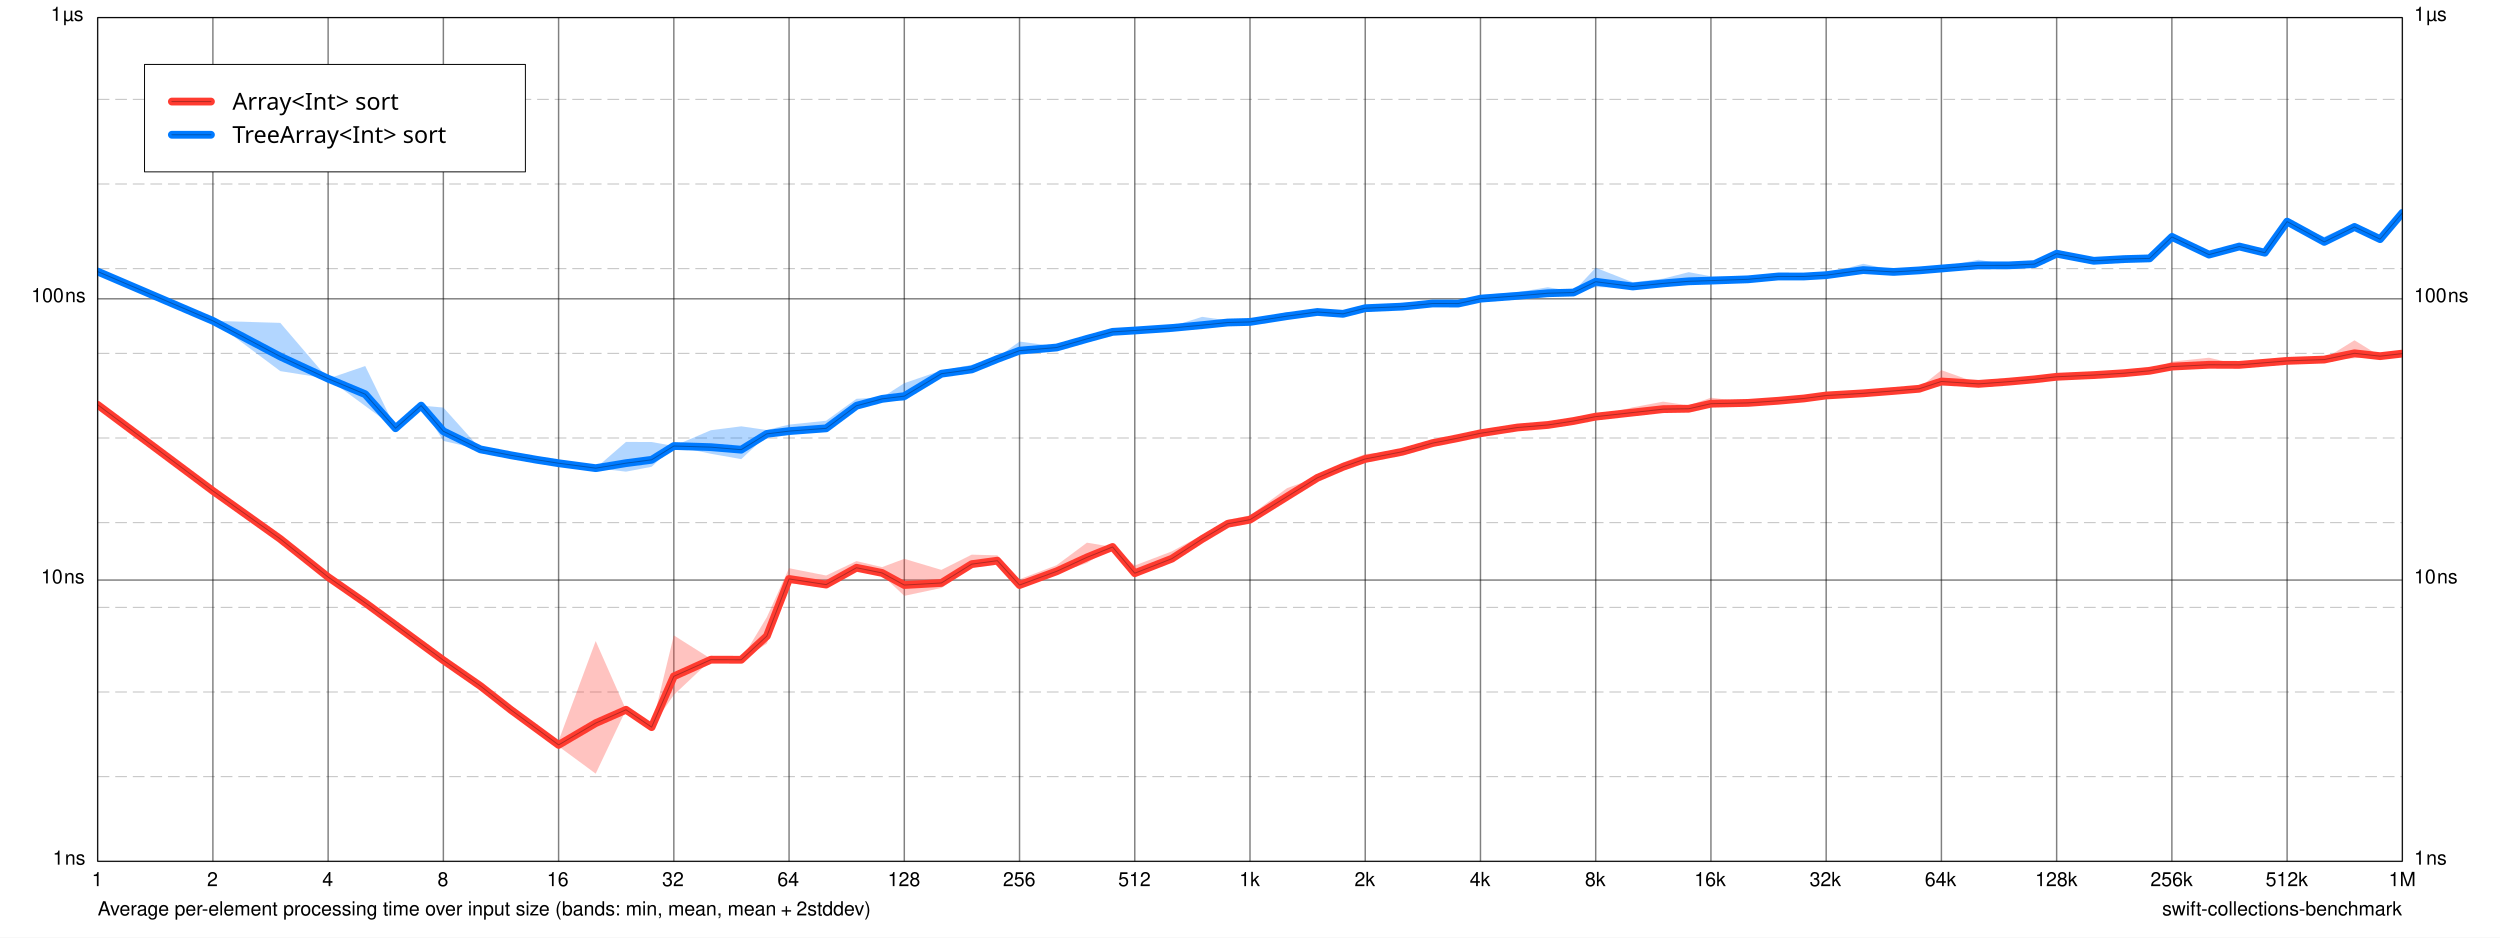
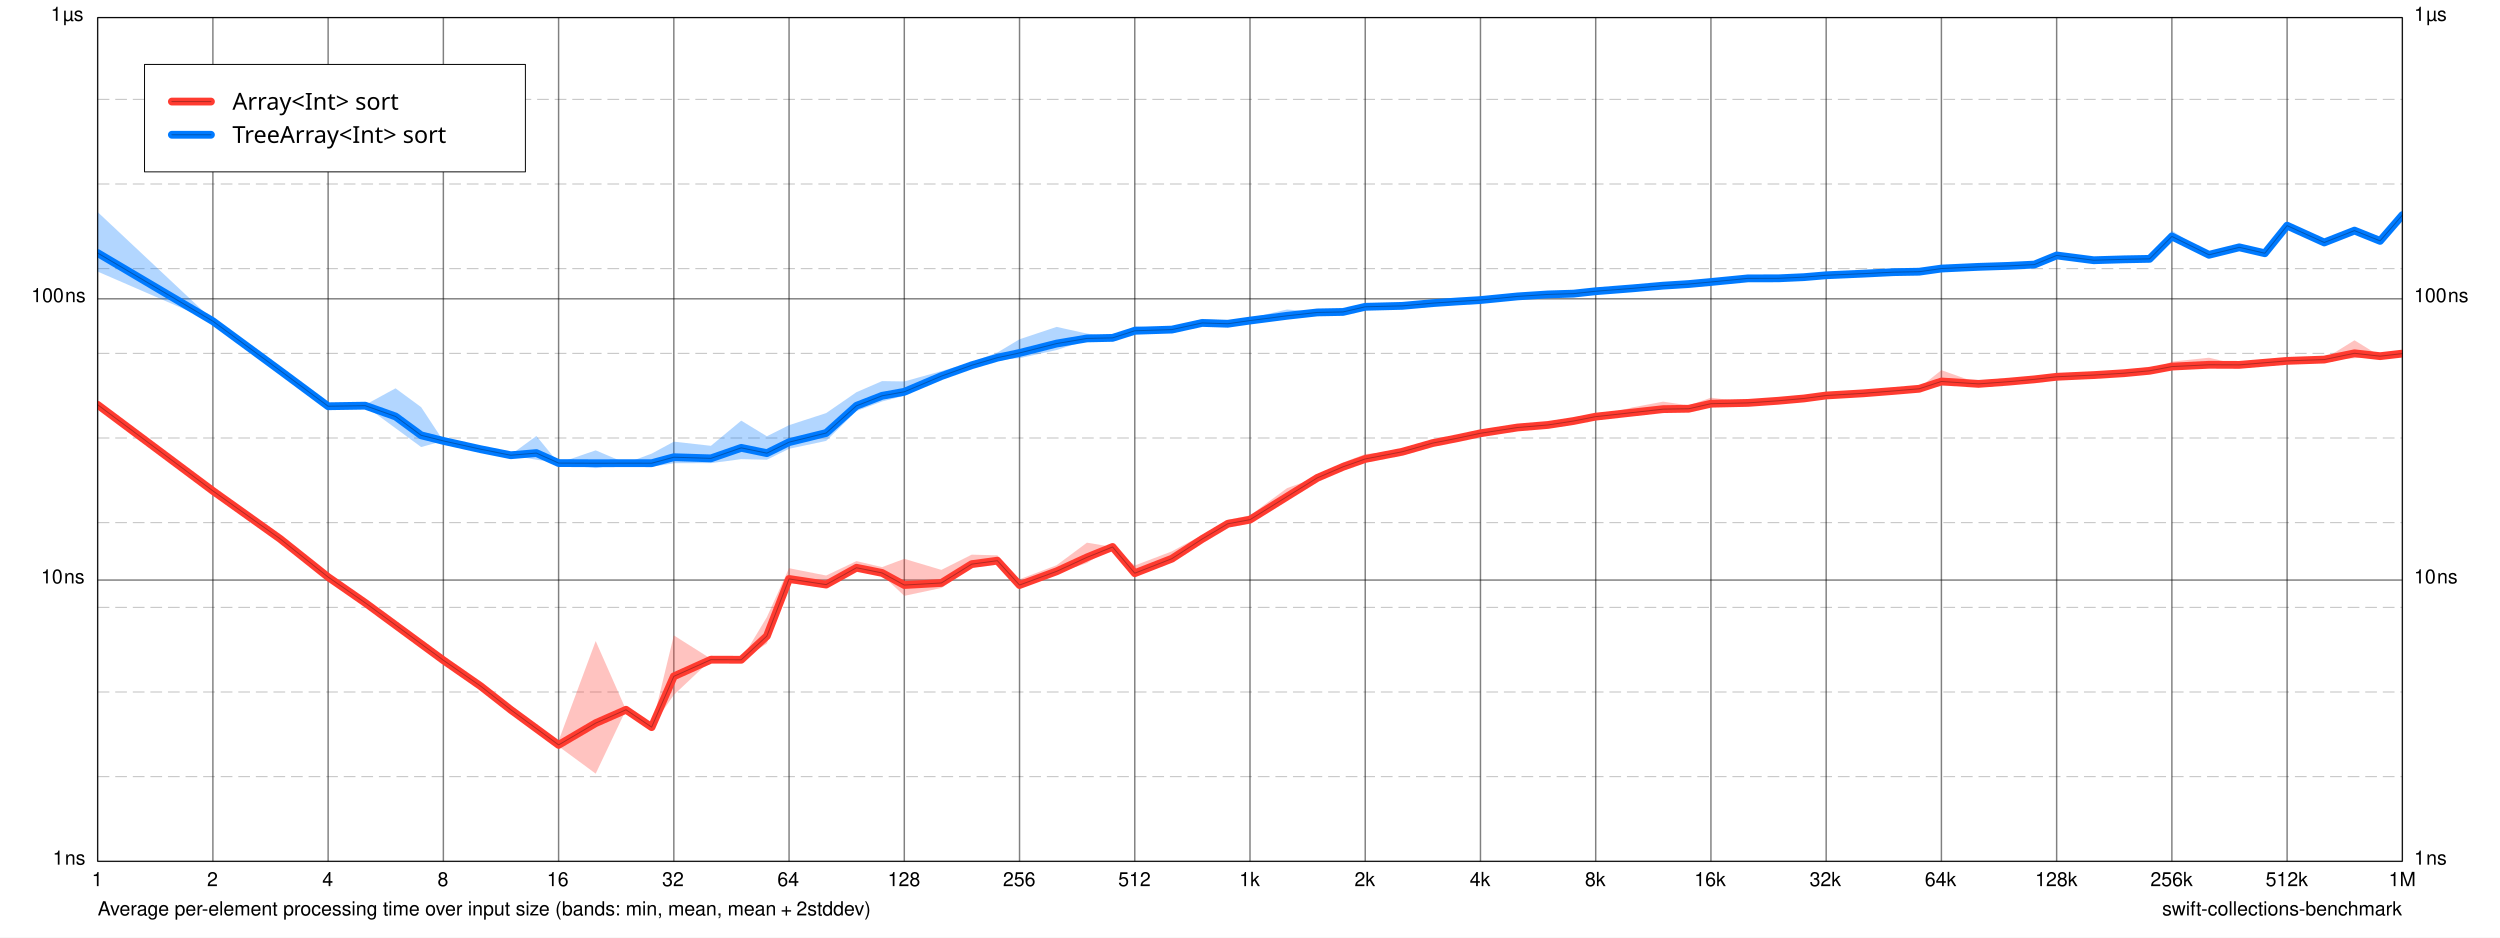
<svg xmlns="http://www.w3.org/2000/svg" xmlns:xlink="http://www.w3.org/1999/xlink" width="1280.0px" height="480.0px" viewBox="0.0 0.0 1280.0 480.0" version="1.1">
  <path d="M 0 0 L 0 480 L 1280 480 L 1280 0 z" fill="#FFFFFF" fill-opacity="1.0" stroke="none" />
  <text x="50" y="468.7" font-family="Helvetica" font-size="10" font-weight="normal" font-style="normal" fill="#000000" fill-opacity="1">Average per-element processing time over input size (bands: min, mean, mean + 2stddev)</text>
  <a xlink:href="https://github.com/apple/swift-collections-benchmark">
    <text x="1107" y="468.7" font-family="Helvetica" font-size="10" font-weight="normal" font-style="normal" fill="#000000" fill-opacity="1">swift-collections-benchmark</text>
  </a>
  <path d="M 50 9 L 50 441" fill="none" stroke-width="0.75" stroke="#000000" stroke-opacity="0.498" stroke-linecap="butt" stroke-linejoin="round" />
  <text x="47" y="453.7" font-family="Helvetica" font-size="10" font-weight="normal" font-style="normal" fill="#000000" fill-opacity="1">1</text>
  <path d="M 109 9 L 109 441" fill="none" stroke-width="0.75" stroke="#000000" stroke-opacity="0.498" stroke-linecap="butt" stroke-linejoin="round" />
  <text x="106" y="453.7" font-family="Helvetica" font-size="10" font-weight="normal" font-style="normal" fill="#000000" fill-opacity="1">2</text>
  <path d="M 168 9 L 168 441" fill="none" stroke-width="0.75" stroke="#000000" stroke-opacity="0.498" stroke-linecap="butt" stroke-linejoin="round" />
  <text x="165" y="453.7" font-family="Helvetica" font-size="10" font-weight="normal" font-style="normal" fill="#000000" fill-opacity="1">4</text>
  <path d="M 227 9 L 227 441" fill="none" stroke-width="0.75" stroke="#000000" stroke-opacity="0.498" stroke-linecap="butt" stroke-linejoin="round" />
  <text x="224" y="453.7" font-family="Helvetica" font-size="10" font-weight="normal" font-style="normal" fill="#000000" fill-opacity="1">8</text>
  <path d="M 286 9 L 286 441" fill="none" stroke-width="0.75" stroke="#000000" stroke-opacity="0.498" stroke-linecap="butt" stroke-linejoin="round" />
  <text x="280" y="453.7" font-family="Helvetica" font-size="10" font-weight="normal" font-style="normal" fill="#000000" fill-opacity="1">16</text>
  <path d="M 345 9 L 345 441" fill="none" stroke-width="0.75" stroke="#000000" stroke-opacity="0.498" stroke-linecap="butt" stroke-linejoin="round" />
  <text x="339" y="453.7" font-family="Helvetica" font-size="10" font-weight="normal" font-style="normal" fill="#000000" fill-opacity="1">32</text>
  <path d="M 404 9 L 404 441" fill="none" stroke-width="0.75" stroke="#000000" stroke-opacity="0.498" stroke-linecap="butt" stroke-linejoin="round" />
  <text x="398" y="453.7" font-family="Helvetica" font-size="10" font-weight="normal" font-style="normal" fill="#000000" fill-opacity="1">64</text>
  <path d="M 463 9 L 463 441" fill="none" stroke-width="0.75" stroke="#000000" stroke-opacity="0.498" stroke-linecap="butt" stroke-linejoin="round" />
  <text x="454.5" y="453.7" font-family="Helvetica" font-size="10" font-weight="normal" font-style="normal" fill="#000000" fill-opacity="1">128</text>
  <path d="M 522 9 L 522 441" fill="none" stroke-width="0.75" stroke="#000000" stroke-opacity="0.498" stroke-linecap="butt" stroke-linejoin="round" />
  <text x="513.5" y="453.7" font-family="Helvetica" font-size="10" font-weight="normal" font-style="normal" fill="#000000" fill-opacity="1">256</text>
  <path d="M 581 9 L 581 441" fill="none" stroke-width="0.75" stroke="#000000" stroke-opacity="0.498" stroke-linecap="butt" stroke-linejoin="round" />
  <text x="572.5" y="453.7" font-family="Helvetica" font-size="10" font-weight="normal" font-style="normal" fill="#000000" fill-opacity="1">512</text>
  <path d="M 640 9 L 640 441" fill="none" stroke-width="0.75" stroke="#000000" stroke-opacity="0.498" stroke-linecap="butt" stroke-linejoin="round" />
  <text x="634.5" y="453.7" font-family="Helvetica" font-size="10" font-weight="normal" font-style="normal" fill="#000000" fill-opacity="1">1k</text>
  <path d="M 699 9 L 699 441" fill="none" stroke-width="0.75" stroke="#000000" stroke-opacity="0.498" stroke-linecap="butt" stroke-linejoin="round" />
  <text x="693.5" y="453.7" font-family="Helvetica" font-size="10" font-weight="normal" font-style="normal" fill="#000000" fill-opacity="1">2k</text>
  <path d="M 758 9 L 758 441" fill="none" stroke-width="0.75" stroke="#000000" stroke-opacity="0.498" stroke-linecap="butt" stroke-linejoin="round" />
  <text x="752.5" y="453.7" font-family="Helvetica" font-size="10" font-weight="normal" font-style="normal" fill="#000000" fill-opacity="1">4k</text>
  <path d="M 817 9 L 817 441" fill="none" stroke-width="0.75" stroke="#000000" stroke-opacity="0.498" stroke-linecap="butt" stroke-linejoin="round" />
  <text x="811.5" y="453.7" font-family="Helvetica" font-size="10" font-weight="normal" font-style="normal" fill="#000000" fill-opacity="1">8k</text>
  <path d="M 876 9 L 876 441" fill="none" stroke-width="0.75" stroke="#000000" stroke-opacity="0.498" stroke-linecap="butt" stroke-linejoin="round" />
  <text x="867.5" y="453.7" font-family="Helvetica" font-size="10" font-weight="normal" font-style="normal" fill="#000000" fill-opacity="1">16k</text>
  <path d="M 935 9 L 935 441" fill="none" stroke-width="0.75" stroke="#000000" stroke-opacity="0.498" stroke-linecap="butt" stroke-linejoin="round" />
  <text x="926.5" y="453.7" font-family="Helvetica" font-size="10" font-weight="normal" font-style="normal" fill="#000000" fill-opacity="1">32k</text>
  <path d="M 994 9 L 994 441" fill="none" stroke-width="0.75" stroke="#000000" stroke-opacity="0.498" stroke-linecap="butt" stroke-linejoin="round" />
  <text x="985.5" y="453.7" font-family="Helvetica" font-size="10" font-weight="normal" font-style="normal" fill="#000000" fill-opacity="1">64k</text>
  <path d="M 1053 9 L 1053 441" fill="none" stroke-width="0.75" stroke="#000000" stroke-opacity="0.498" stroke-linecap="butt" stroke-linejoin="round" />
  <text x="1042" y="453.7" font-family="Helvetica" font-size="10" font-weight="normal" font-style="normal" fill="#000000" fill-opacity="1">128k</text>
  <path d="M 1112 9 L 1112 441" fill="none" stroke-width="0.75" stroke="#000000" stroke-opacity="0.498" stroke-linecap="butt" stroke-linejoin="round" />
  <text x="1101" y="453.7" font-family="Helvetica" font-size="10" font-weight="normal" font-style="normal" fill="#000000" fill-opacity="1">256k</text>
  <path d="M 1171 9 L 1171 441" fill="none" stroke-width="0.75" stroke="#000000" stroke-opacity="0.498" stroke-linecap="butt" stroke-linejoin="round" />
  <text x="1160" y="453.7" font-family="Helvetica" font-size="10" font-weight="normal" font-style="normal" fill="#000000" fill-opacity="1">512k</text>
  <path d="M 1230 9 L 1230 441" fill="none" stroke-width="0.75" stroke="#000000" stroke-opacity="0.498" stroke-linecap="butt" stroke-linejoin="round" />
  <text x="1223" y="453.7" font-family="Helvetica" font-size="10" font-weight="normal" font-style="normal" fill="#000000" fill-opacity="1">1M</text>
  <path d="M 50 441 L 1230 441" fill="none" stroke-width="0.75" stroke="#000000" stroke-opacity="0.498" stroke-linecap="butt" stroke-linejoin="round" />
  <text x="27" y="442.7" font-family="Helvetica" font-size="10" font-weight="normal" font-style="normal" fill="#000000" fill-opacity="1">1 ns</text>
  <text x="1236" y="442.7" font-family="Helvetica" font-size="10" font-weight="normal" font-style="normal" fill="#000000" fill-opacity="1">1 ns</text>
  <path d="M 50 297 L 1230 297" fill="none" stroke-width="0.75" stroke="#000000" stroke-opacity="0.498" stroke-linecap="butt" stroke-linejoin="round" />
  <text x="21" y="298.7" font-family="Helvetica" font-size="10" font-weight="normal" font-style="normal" fill="#000000" fill-opacity="1">10 ns</text>
  <text x="1236" y="298.7" font-family="Helvetica" font-size="10" font-weight="normal" font-style="normal" fill="#000000" fill-opacity="1">10 ns</text>
  <path d="M 50 153 L 1230 153" fill="none" stroke-width="0.75" stroke="#000000" stroke-opacity="0.498" stroke-linecap="butt" stroke-linejoin="round" />
  <text x="16" y="154.7" font-family="Helvetica" font-size="10" font-weight="normal" font-style="normal" fill="#000000" fill-opacity="1">100 ns</text>
  <text x="1236" y="154.7" font-family="Helvetica" font-size="10" font-weight="normal" font-style="normal" fill="#000000" fill-opacity="1">100 ns</text>
  <path d="M 50 9 L 1230 9" fill="none" stroke-width="0.75" stroke="#000000" stroke-opacity="0.498" stroke-linecap="butt" stroke-linejoin="round" />
  <text x="26" y="10.7" font-family="Helvetica" font-size="10" font-weight="normal" font-style="normal" fill="#000000" fill-opacity="1">1 µs</text>
  <text x="1236" y="10.7" font-family="Helvetica" font-size="10" font-weight="normal" font-style="normal" fill="#000000" fill-opacity="1">1 µs</text>
  <path d="M 50 397.65 L 1230 397.65" fill="none" stroke-width="0.5" stroke="#000000" stroke-opacity="0.259" stroke-linecap="butt" stroke-linejoin="round" stroke-dasharray="6 3" stroke-dashoffset="0" />
  <path d="M 50 354.3 L 1230 354.3" fill="none" stroke-width="0.5" stroke="#000000" stroke-opacity="0.259" stroke-linecap="butt" stroke-linejoin="round" stroke-dasharray="6 3" stroke-dashoffset="0" />
  <path d="M 50 310.96 L 1230 310.96" fill="none" stroke-width="0.5" stroke="#000000" stroke-opacity="0.259" stroke-linecap="butt" stroke-linejoin="round" stroke-dasharray="6 3" stroke-dashoffset="0" />
  <path d="M 50 267.61 L 1230 267.61" fill="none" stroke-width="0.5" stroke="#000000" stroke-opacity="0.259" stroke-linecap="butt" stroke-linejoin="round" stroke-dasharray="6 3" stroke-dashoffset="0" />
  <path d="M 50 224.26 L 1230 224.26" fill="none" stroke-width="0.5" stroke="#000000" stroke-opacity="0.259" stroke-linecap="butt" stroke-linejoin="round" stroke-dasharray="6 3" stroke-dashoffset="0" />
  <path d="M 50 180.91 L 1230 180.91" fill="none" stroke-width="0.5" stroke="#000000" stroke-opacity="0.259" stroke-linecap="butt" stroke-linejoin="round" stroke-dasharray="6 3" stroke-dashoffset="0" />
  <path d="M 50 137.56 L 1230 137.56" fill="none" stroke-width="0.5" stroke="#000000" stroke-opacity="0.259" stroke-linecap="butt" stroke-linejoin="round" stroke-dasharray="6 3" stroke-dashoffset="0" />
  <path d="M 50 94.213 L 1230 94.213" fill="none" stroke-width="0.5" stroke="#000000" stroke-opacity="0.259" stroke-linecap="butt" stroke-linejoin="round" stroke-dasharray="6 3" stroke-dashoffset="0" />
  <path d="M 50 50.865 L 1230 50.865" fill="none" stroke-width="0.5" stroke="#000000" stroke-opacity="0.259" stroke-linecap="butt" stroke-linejoin="round" stroke-dasharray="6 3" stroke-dashoffset="0" />
  <path d="M 74 33 L 74 88 L 269 88 L 269 33 z" fill="#FFFFFF" fill-opacity="1.0" stroke="none" />
  <clipPath id="clip-0">
    <path d="M 50 9 L 50 441 L 1230 441 L 1230 9 z" />
  </clipPath>
  <g clip-path="url(#clip-0)">
-     <path d="M 50 139.04L 109 164.28L 143.51 165.31L 168 193.9L 186.99 187.41L 202.51 219.25L 215.63 207.68L 227 208.67L 245.99 229.79L 261.51 232.81L 274.63 235.38L 286 236.96L 304.99 239.7L 320.51 226.26L 333.63 226.32L 345 228.36L 363.99 220.27L 379.51 218.28L 392.63 220.16L 404 217.39L 422.99 215.41L 438.51 204.18L 451.63 203.46L 463 196.17L 481.99 189.67L 497.51 186.8L 510.63 183L 522 174.87L 540.99 177.42L 556.51 171.67L 569.63 168.94L 581 167.75L 599.99 167.05L 615.51 162.22L 628.63 164.08L 640 164.05L 658.99 159.8L 674.51 159.54L 687.63 160.06L 699 156.99L 717.99 154.98L 733.51 154.56L 746.63 154.96L 758 151.01L 776.99 149.59L 792.51 147.07L 805.63 149.22L 817 137.08L 835.99 144.53L 851.51 142.68L 864.63 139.34L 876 141.48L 894.99 141.47L 910.51 140.27L 923.63 141.15L 935 140.11L 953.99 135.05L 969.51 138.35L 982.63 137.39L 994 136.71L 1013 132.98L 1028.5 135.64L 1041.6 134.99L 1053 127.8L 1072 133.42L 1087.5 132.5L 1100.6 132.03L 1112 118.88L 1131 129.92L 1146.5 125.07L 1159.6 128.87L 1171 113.45L 1190 121.28L 1205.5 114.08L 1218.6 121.54L 1230 108.53L 1230 109.18L 1218.6 122.76L 1205.5 116.97L 1190 124.79L 1171 113.47L 1159.6 129.58L 1146.5 126.63L 1131 130.51L 1112 122.19L 1100.6 132.39L 1087.5 132.71L 1072 133.57L 1053 130.66L 1041.6 135.32L 1028.5 135.95L 1013 136.96L 994 137.76L 982.63 138.81L 969.51 139.54L 953.99 139.46L 935 141.18L 923.63 141.71L 910.51 142.01L 894.99 143.57L 876 144.48L 864.63 145.76L 851.51 145.98L 835.99 147.45L 817 146.98L 805.63 149.97L 792.51 151.25L 776.99 152.15L 758 153.61L 746.63 155.58L 733.51 155.67L 717.99 157.71L 699 158.09L 687.63 160.91L 674.51 159.79L 658.99 162.6L 640 165.11L 628.63 165.49L 615.51 168.05L 599.99 168.23L 581 169.75L 569.63 170.25L 556.51 174.16L 540.99 178.11L 522 181.27L 510.63 184.09L 497.51 190L 481.99 191.94L 463 205.35L 451.63 204.5L 438.51 209.06L 422.99 220.74L 404 221.95L 392.63 222.84L 379.51 235.08L 363.99 232.33L 345 228.36L 333.63 238.99L 320.51 241.49L 304.99 239.7L 286 237.24L 274.63 235.38L 261.51 233.17L 245.99 230.2L 227 225.74L 215.63 207.68L 202.51 219.25L 186.99 207.85L 168 193.9L 143.51 190.01L 109 164.28L 50 139.04" fill="#007AFF" fill-opacity="0.302" stroke="none" />
+     <path d="M 50 108.57L 109 163.94L 143.51 189.29L 168 208L 186.99 207.28L 202.51 198.82L 215.63 208.46L 227 225.74L 245.99 229.98L 261.51 232.81L 274.63 223.23L 286 237.09L 304.99 230.58L 320.51 237.14L 333.63 232.26L 345 226.13L 363.99 228.25L 379.51 215.37L 392.63 223.37L 404 217.68L 422.99 211.5L 438.51 200.8L 451.63 195.12L 463 195.3L 481.99 190.01L 497.51 185.38L 510.63 180.53L 522 173.71L 540.99 167.37L 556.51 170.79L 569.63 172.54L 581 166.97L 599.99 168.46L 615.51 163.28L 628.63 164.22L 640 162.85L 658.99 158.45L 674.51 159.8L 687.63 158.8L 699 156.87L 717.99 156.25L 733.51 155.06L 746.63 153.82L 758 153.57L 776.99 151.62L 792.51 150.69L 805.63 149.93L 817 148.51L 835.99 147.29L 851.51 145.65L 864.63 144.79L 876 143.51L 894.99 141.06L 910.51 142.44L 923.63 141.88L 935 140.6L 953.99 140.05L 969.51 139.04L 982.63 138.89L 994 137.28L 1013 136.06L 1028.5 135.98L 1041.6 135.21L 1053 130.76L 1072 132.37L 1087.5 132.13L 1100.6 132.13L 1112 118.09L 1131 130.36L 1146.5 126.4L 1159.6 129.3L 1171 115.16L 1190 123.63L 1205.5 118.03L 1218.6 123.22L 1230 110.02L 1230 110.19L 1218.6 123.37L 1205.5 118.09L 1190 124.33L 1171 115.68L 1159.6 129.79L 1146.5 126.71L 1131 130.5L 1112 122.17L 1100.6 132.68L 1087.5 133.01L 1072 133.55L 1053 130.8L 1041.6 135.55L 1028.5 136.17L 1013 136.83L 994 137.59L 982.63 139.19L 969.51 139.44L 953.99 140.14L 935 141.06L 923.63 141.91L 910.51 142.52L 894.99 143.04L 876 144.69L 864.63 145.66L 851.51 146.47L 835.99 147.74L 817 149.32L 805.63 150.49L 792.51 150.77L 776.99 151.81L 758 153.65L 746.63 154.5L 733.51 155.24L 717.99 156.72L 699 157.16L 687.63 160.04L 674.51 160.02L 658.99 162.86L 640 164.59L 628.63 166.32L 615.51 166.09L 599.99 168.86L 581 170.22L 569.63 173.15L 556.51 174.16L 540.99 179.22L 522 183.38L 510.63 184.09L 497.51 187.6L 481.99 193.48L 463 202.59L 451.63 205.55L 438.51 210.42L 422.99 225.74L 404 229.78L 392.63 235.38L 379.51 235.08L 363.99 237.12L 345 237.17L 333.63 238.99L 320.51 237.14L 304.99 239.7L 286 237.09L 274.63 235.38L 261.51 233.17L 245.99 229.98L 227 225.74L 215.63 228.89L 202.51 219.25L 186.99 207.85L 168 208L 143.51 190.01L 109 164.65L 50 139.04" fill="#007AFF" fill-opacity="0.302" stroke="none" />
    <path d="M 50 207.25L 109 249.25L 143.51 275.96L 168 295.46L 186.99 306.56L 202.51 317.96L 215.63 327.6L 227 335.95L 245.99 351.25L 261.51 361.31L 274.63 370.95L 286 379.3L 304.99 328.22L 320.51 363.4L 333.63 372.29L 345 325.31L 363.99 337.32L 379.51 337.8L 392.63 315.98L 404 290.92L 422.99 294.67L 438.51 287.28L 451.63 290.36L 463 286.12L 481.99 291.78L 497.51 283.98L 510.63 284.33L 522 296.59L 540.99 289.39L 556.51 277.85L 569.63 280.05L 581 289.54L 599.99 282.29L 615.51 273.95L 628.63 266.13L 640 263.91L 658.99 249.91L 674.51 244.33L 687.63 236.78L 699 232.5L 717.99 230.59L 733.51 225.55L 746.63 224.08L 758 221.64L 776.99 218.79L 792.51 217.52L 805.63 215.19L 817 213.22L 835.99 208.55L 851.51 205.64L 864.63 207.57L 876 203.62L 894.99 205.93L 910.51 204.94L 923.63 203.94L 935 202.31L 953.99 201.17L 969.51 199.7L 982.63 198.57L 994 189.53L 1013 196.24L 1028.5 195.15L 1041.6 194.18L 1053 192.81L 1072 191.43L 1087.5 190.71L 1100.6 189.75L 1112 185.17L 1131 183.14L 1146.5 186.75L 1159.6 185.36L 1171 184.58L 1190 183.79L 1205.5 174.22L 1218.6 182.33L 1230 180.88L 1230 181.1L 1218.6 182.37L 1205.5 183.42L 1190 184.2L 1171 184.84L 1159.6 185.84L 1146.5 186.85L 1131 188.09L 1112 188.62L 1100.6 189.87L 1087.5 191.21L 1072 192.26L 1053 192.94L 1041.6 194.24L 1028.5 195.5L 1013 196.66L 994 197.49L 982.63 199.22L 969.51 200.32L 953.99 201.45L 935 202.56L 923.63 204.04L 910.51 205.28L 894.99 206.41L 876 207.83L 864.63 209.88L 851.51 210.89L 835.99 212.18L 817 213.36L 805.63 215.68L 792.51 217.61L 776.99 218.9L 758 221.89L 746.63 224.34L 733.51 227.34L 717.99 231.54L 699 235.89L 687.63 239.83L 674.51 244.75L 658.99 255.87L 640 266.85L 628.63 268.9L 615.51 276.7L 599.99 287.43L 581 294.93L 569.63 280.05L 556.51 288.26L 540.99 293.67L 522 300.62L 510.63 288.07L 497.51 290.66L 481.99 301.04L 463 305.07L 451.63 294.43L 438.51 291.93L 422.99 301.04L 404 298.48L 392.63 329.51L 379.51 337.8L 363.99 337.9L 345 355.79L 333.63 372.29L 320.51 363.4L 304.99 396.11L 286 382.15L 274.63 373.8L 261.51 364.16L 245.99 351.25L 227 338.8L 215.63 330.45L 202.51 320.81L 186.99 309.41L 168 295.46L 143.51 275.96L 109 252.11L 50 207.25" fill="#FF3B30" fill-opacity="0.302" stroke="none" />
-     <path d="M 50 139.04L 109 164.28L 143.51 182.56L 168 193.9L 186.99 201.84L 202.51 219.25L 215.63 207.68L 227 220.81L 245.99 230.09L 261.51 233.08L 274.63 235.38L 286 237.17L 304.99 239.7L 320.51 237.14L 333.63 235.42L 345 228.36L 363.99 228.95L 379.51 230.24L 392.63 222.13L 404 220.73L 422.99 219.31L 438.51 207.75L 451.63 204.22L 463 202.82L 481.99 191.34L 497.51 189.15L 510.63 183.81L 522 179.53L 540.99 177.93L 556.51 173.5L 569.63 169.91L 581 169.22L 599.99 167.92L 615.51 166.47L 628.63 165.12L 640 164.83L 658.99 161.85L 674.51 159.73L 687.63 160.68L 699 157.8L 717.99 156.99L 733.51 155.38L 746.63 155.42L 758 152.92L 776.99 151.47L 792.51 150.13L 805.63 149.78L 817 144.24L 835.99 146.68L 851.51 145.1L 864.63 144.02L 876 143.68L 894.99 143.01L 910.51 141.55L 923.63 141.56L 935 140.89L 953.99 138.28L 969.51 139.23L 982.63 138.44L 994 137.49L 1013 135.89L 1028.5 135.87L 1041.6 135.23L 1053 129.9L 1072 133.53L 1087.5 132.66L 1100.6 132.29L 1112 121.31L 1131 130.36L 1146.5 126.22L 1159.6 129.39L 1171 113.47L 1190 123.85L 1205.5 116.2L 1218.6 122.44L 1230 109.01" fill="none" stroke-width="4" stroke="#007AFF" stroke-opacity="1" stroke-linecap="round" stroke-linejoin="round" />
+     <path d="M 50 129.55L 109 164.46L 143.51 189.82L 168 208L 186.99 207.7L 202.51 213.24L 215.63 222.88L 227 225.74L 245.99 229.98L 261.51 233.08L 274.63 231.97L 286 237.09L 304.99 237.18L 320.51 237.14L 333.63 237.16L 345 234.09L 363.99 234.68L 379.51 229.3L 392.63 232.01L 404 226.39L 422.99 221.7L 438.51 207.76L 451.63 202.65L 463 200.6L 481.99 192.56L 497.51 187.01L 510.63 183.14L 522 180.71L 540.99 175.9L 556.51 173.27L 569.63 172.99L 581 169.36L 599.99 168.75L 615.51 165.35L 628.63 165.76L 640 164.13L 658.99 161.68L 674.51 159.96L 687.63 159.71L 699 157.08L 717.99 156.6L 733.51 155.2L 746.63 154.32L 758 153.63L 776.99 151.76L 792.51 150.75L 805.63 150.34L 817 149.11L 835.99 147.62L 851.51 146.26L 864.63 145.43L 876 144.38L 894.99 142.52L 910.51 142.5L 923.63 141.9L 935 140.94L 953.99 140.11L 969.51 139.34L 982.63 139.11L 994 137.5L 1013 136.63L 1028.5 136.12L 1041.6 135.46L 1053 130.79L 1072 133.24L 1087.5 132.78L 1100.6 132.53L 1112 121.07L 1131 130.46L 1146.5 126.63L 1159.6 129.66L 1171 115.54L 1190 124.15L 1205.5 118.07L 1218.6 123.33L 1230 110.15" fill="none" stroke-width="4" stroke="#007AFF" stroke-opacity="1" stroke-linecap="round" stroke-linejoin="round" />
    <path d="M 50 207.25L 109 251.35L 143.51 275.96L 168 295.46L 186.99 308.65L 202.51 320.05L 215.63 329.7L 227 338.05L 245.99 351.25L 261.51 363.4L 274.63 373.04L 286 381.39L 304.99 370.24L 320.51 363.4L 333.63 372.29L 345 346.29L 363.99 337.75L 379.51 337.8L 392.63 325.68L 404 296.42L 422.99 299.31L 438.51 290.69L 451.63 293.34L 463 299.54L 481.99 298.48L 497.51 288.84L 510.63 287.07L 522 299.54L 540.99 292.52L 556.51 285.37L 569.63 280.05L 581 293.48L 599.99 286.05L 615.51 275.97L 628.63 268.17L 640 266.07L 658.99 254.25L 674.51 244.64L 687.63 239.01L 699 234.98L 717.99 231.29L 733.51 226.86L 746.63 224.27L 758 221.83L 776.99 218.87L 792.51 217.58L 805.63 215.56L 817 213.32L 835.99 211.21L 851.51 209.48L 864.63 209.27L 876 206.7L 894.99 206.28L 910.51 205.19L 923.63 204.01L 935 202.49L 953.99 201.38L 969.51 200.16L 982.63 199.05L 994 195.31L 1013 196.55L 1028.5 195.41L 1041.6 194.23L 1053 192.91L 1072 192.04L 1087.5 191.08L 1100.6 189.84L 1112 187.7L 1131 186.76L 1146.5 186.82L 1159.6 185.72L 1171 184.77L 1190 184.1L 1205.5 180.88L 1218.6 182.36L 1230 181.04" fill="none" stroke-width="4" stroke="#FF3B30" stroke-opacity="1" stroke-linecap="round" stroke-linejoin="round" />
-     <path d="M 50 139.04L 109 164.28L 143.51 182.56L 168 193.9L 186.99 201.84L 202.51 219.25L 215.63 207.68L 227 220.81L 245.99 230.09L 261.51 233.08L 274.63 235.38L 286 237.17L 304.99 239.7L 320.51 237.14L 333.63 235.42L 345 228.36L 363.99 228.95L 379.51 230.24L 392.63 222.13L 404 220.73L 422.99 219.31L 438.51 207.75L 451.63 204.22L 463 202.82L 481.99 191.34L 497.51 189.15L 510.63 183.81L 522 179.53L 540.99 177.93L 556.51 173.5L 569.63 169.91L 581 169.22L 599.99 167.92L 615.51 166.47L 628.63 165.12L 640 164.83L 658.99 161.85L 674.51 159.73L 687.63 160.68L 699 157.8L 717.99 156.99L 733.51 155.38L 746.63 155.42L 758 152.92L 776.99 151.47L 792.51 150.13L 805.63 149.78L 817 144.24L 835.99 146.68L 851.51 145.1L 864.63 144.02L 876 143.68L 894.99 143.01L 910.51 141.55L 923.63 141.56L 935 140.89L 953.99 138.28L 969.51 139.23L 982.63 138.44L 994 137.49L 1013 135.89L 1028.5 135.87L 1041.6 135.23L 1053 129.9L 1072 133.53L 1087.5 132.66L 1100.6 132.29L 1112 121.31L 1131 130.36L 1146.5 126.22L 1159.6 129.39L 1171 113.47L 1190 123.85L 1205.5 116.2L 1218.6 122.44L 1230 109.01" fill="none" stroke-width="0.5" stroke="#000000" stroke-opacity="0.302" stroke-linecap="round" stroke-linejoin="round" />
+     <path d="M 50 129.55L 109 164.46L 143.51 189.82L 168 208L 186.99 207.7L 202.51 213.24L 215.63 222.88L 227 225.74L 245.99 229.98L 261.51 233.08L 274.63 231.97L 286 237.09L 304.99 237.18L 320.51 237.14L 333.63 237.16L 345 234.09L 363.99 234.68L 379.51 229.3L 392.63 232.01L 404 226.39L 422.99 221.7L 438.51 207.76L 451.63 202.65L 463 200.6L 481.99 192.56L 497.51 187.01L 510.63 183.14L 522 180.71L 540.99 175.9L 556.51 173.27L 569.63 172.99L 581 169.36L 599.99 168.75L 615.51 165.35L 628.63 165.76L 640 164.13L 658.99 161.68L 674.51 159.96L 687.63 159.71L 699 157.08L 717.99 156.6L 733.51 155.2L 746.63 154.32L 758 153.63L 776.99 151.76L 792.51 150.75L 805.63 150.34L 817 149.11L 835.99 147.62L 851.51 146.26L 864.63 145.43L 876 144.38L 894.99 142.52L 910.51 142.5L 923.63 141.9L 935 140.94L 953.99 140.11L 969.51 139.34L 982.63 139.11L 994 137.5L 1013 136.63L 1028.5 136.12L 1041.6 135.46L 1053 130.79L 1072 133.24L 1087.5 132.78L 1100.6 132.53L 1112 121.07L 1131 130.46L 1146.5 126.63L 1159.6 129.66L 1171 115.54L 1190 124.15L 1205.5 118.07L 1218.6 123.33L 1230 110.15" fill="none" stroke-width="0.5" stroke="#000000" stroke-opacity="0.302" stroke-linecap="round" stroke-linejoin="round" />
    <path d="M 50 207.25L 109 251.35L 143.51 275.96L 168 295.46L 186.99 308.65L 202.51 320.05L 215.63 329.7L 227 338.05L 245.99 351.25L 261.51 363.4L 274.63 373.04L 286 381.39L 304.99 370.24L 320.51 363.4L 333.63 372.29L 345 346.29L 363.99 337.75L 379.51 337.8L 392.63 325.68L 404 296.42L 422.99 299.31L 438.51 290.69L 451.63 293.34L 463 299.54L 481.99 298.48L 497.51 288.84L 510.63 287.07L 522 299.54L 540.99 292.52L 556.51 285.37L 569.63 280.05L 581 293.48L 599.99 286.05L 615.51 275.97L 628.63 268.17L 640 266.07L 658.99 254.25L 674.51 244.64L 687.63 239.01L 699 234.98L 717.99 231.29L 733.51 226.86L 746.63 224.27L 758 221.83L 776.99 218.87L 792.51 217.58L 805.63 215.56L 817 213.32L 835.99 211.21L 851.51 209.48L 864.63 209.27L 876 206.7L 894.99 206.28L 910.51 205.19L 923.63 204.01L 935 202.49L 953.99 201.38L 969.51 200.16L 982.63 199.05L 994 195.31L 1013 196.55L 1028.5 195.41L 1041.6 194.23L 1053 192.91L 1072 192.04L 1087.5 191.08L 1100.6 189.84L 1112 187.7L 1131 186.76L 1146.5 186.82L 1159.6 185.72L 1171 184.77L 1190 184.1L 1205.5 180.88L 1218.6 182.36L 1230 181.04" fill="none" stroke-width="0.5" stroke="#000000" stroke-opacity="0.302" stroke-linecap="round" stroke-linejoin="round" />
  </g>
  <path d="M 74 33 L 74 88 L 269 88 L 269 33 z" fill="#FFFFFF" fill-opacity="0.702" stroke-width="0.5" stroke="#000000" stroke-opacity="1" stroke-linecap="round" stroke-linejoin="round" />
  <path d="M 88 52 L 108 52" fill="none" stroke-width="4" stroke="#FF3B30" stroke-opacity="1" stroke-linecap="round" stroke-linejoin="round" />
  <path d="M 88 52 L 108 52" fill="none" stroke-width="0.5" stroke="#000000" stroke-opacity="0.302" stroke-linecap="round" stroke-linejoin="round" />
  <text x="119" y="56.17" font-family="Menlo" font-size="12" font-weight="normal" font-style="normal" fill="#000000" fill-opacity="1">Array&lt;Int&gt; sort</text>
  <path d="M 88 69 L 108 69" fill="none" stroke-width="4" stroke="#007AFF" stroke-opacity="1" stroke-linecap="round" stroke-linejoin="round" />
  <path d="M 88 69 L 108 69" fill="none" stroke-width="0.5" stroke="#000000" stroke-opacity="0.302" stroke-linecap="round" stroke-linejoin="round" />
  <text x="119" y="73.17" font-family="Menlo" font-size="12" font-weight="normal" font-style="normal" fill="#000000" fill-opacity="1">TreeArray&lt;Int&gt; sort</text>
  <path d="M 50 9 L 50 441 L 1230 441 L 1230 9 z" fill="none" stroke-width="0.5" stroke="#000000" stroke-opacity="1" stroke-linecap="round" stroke-linejoin="round" />
</svg>
